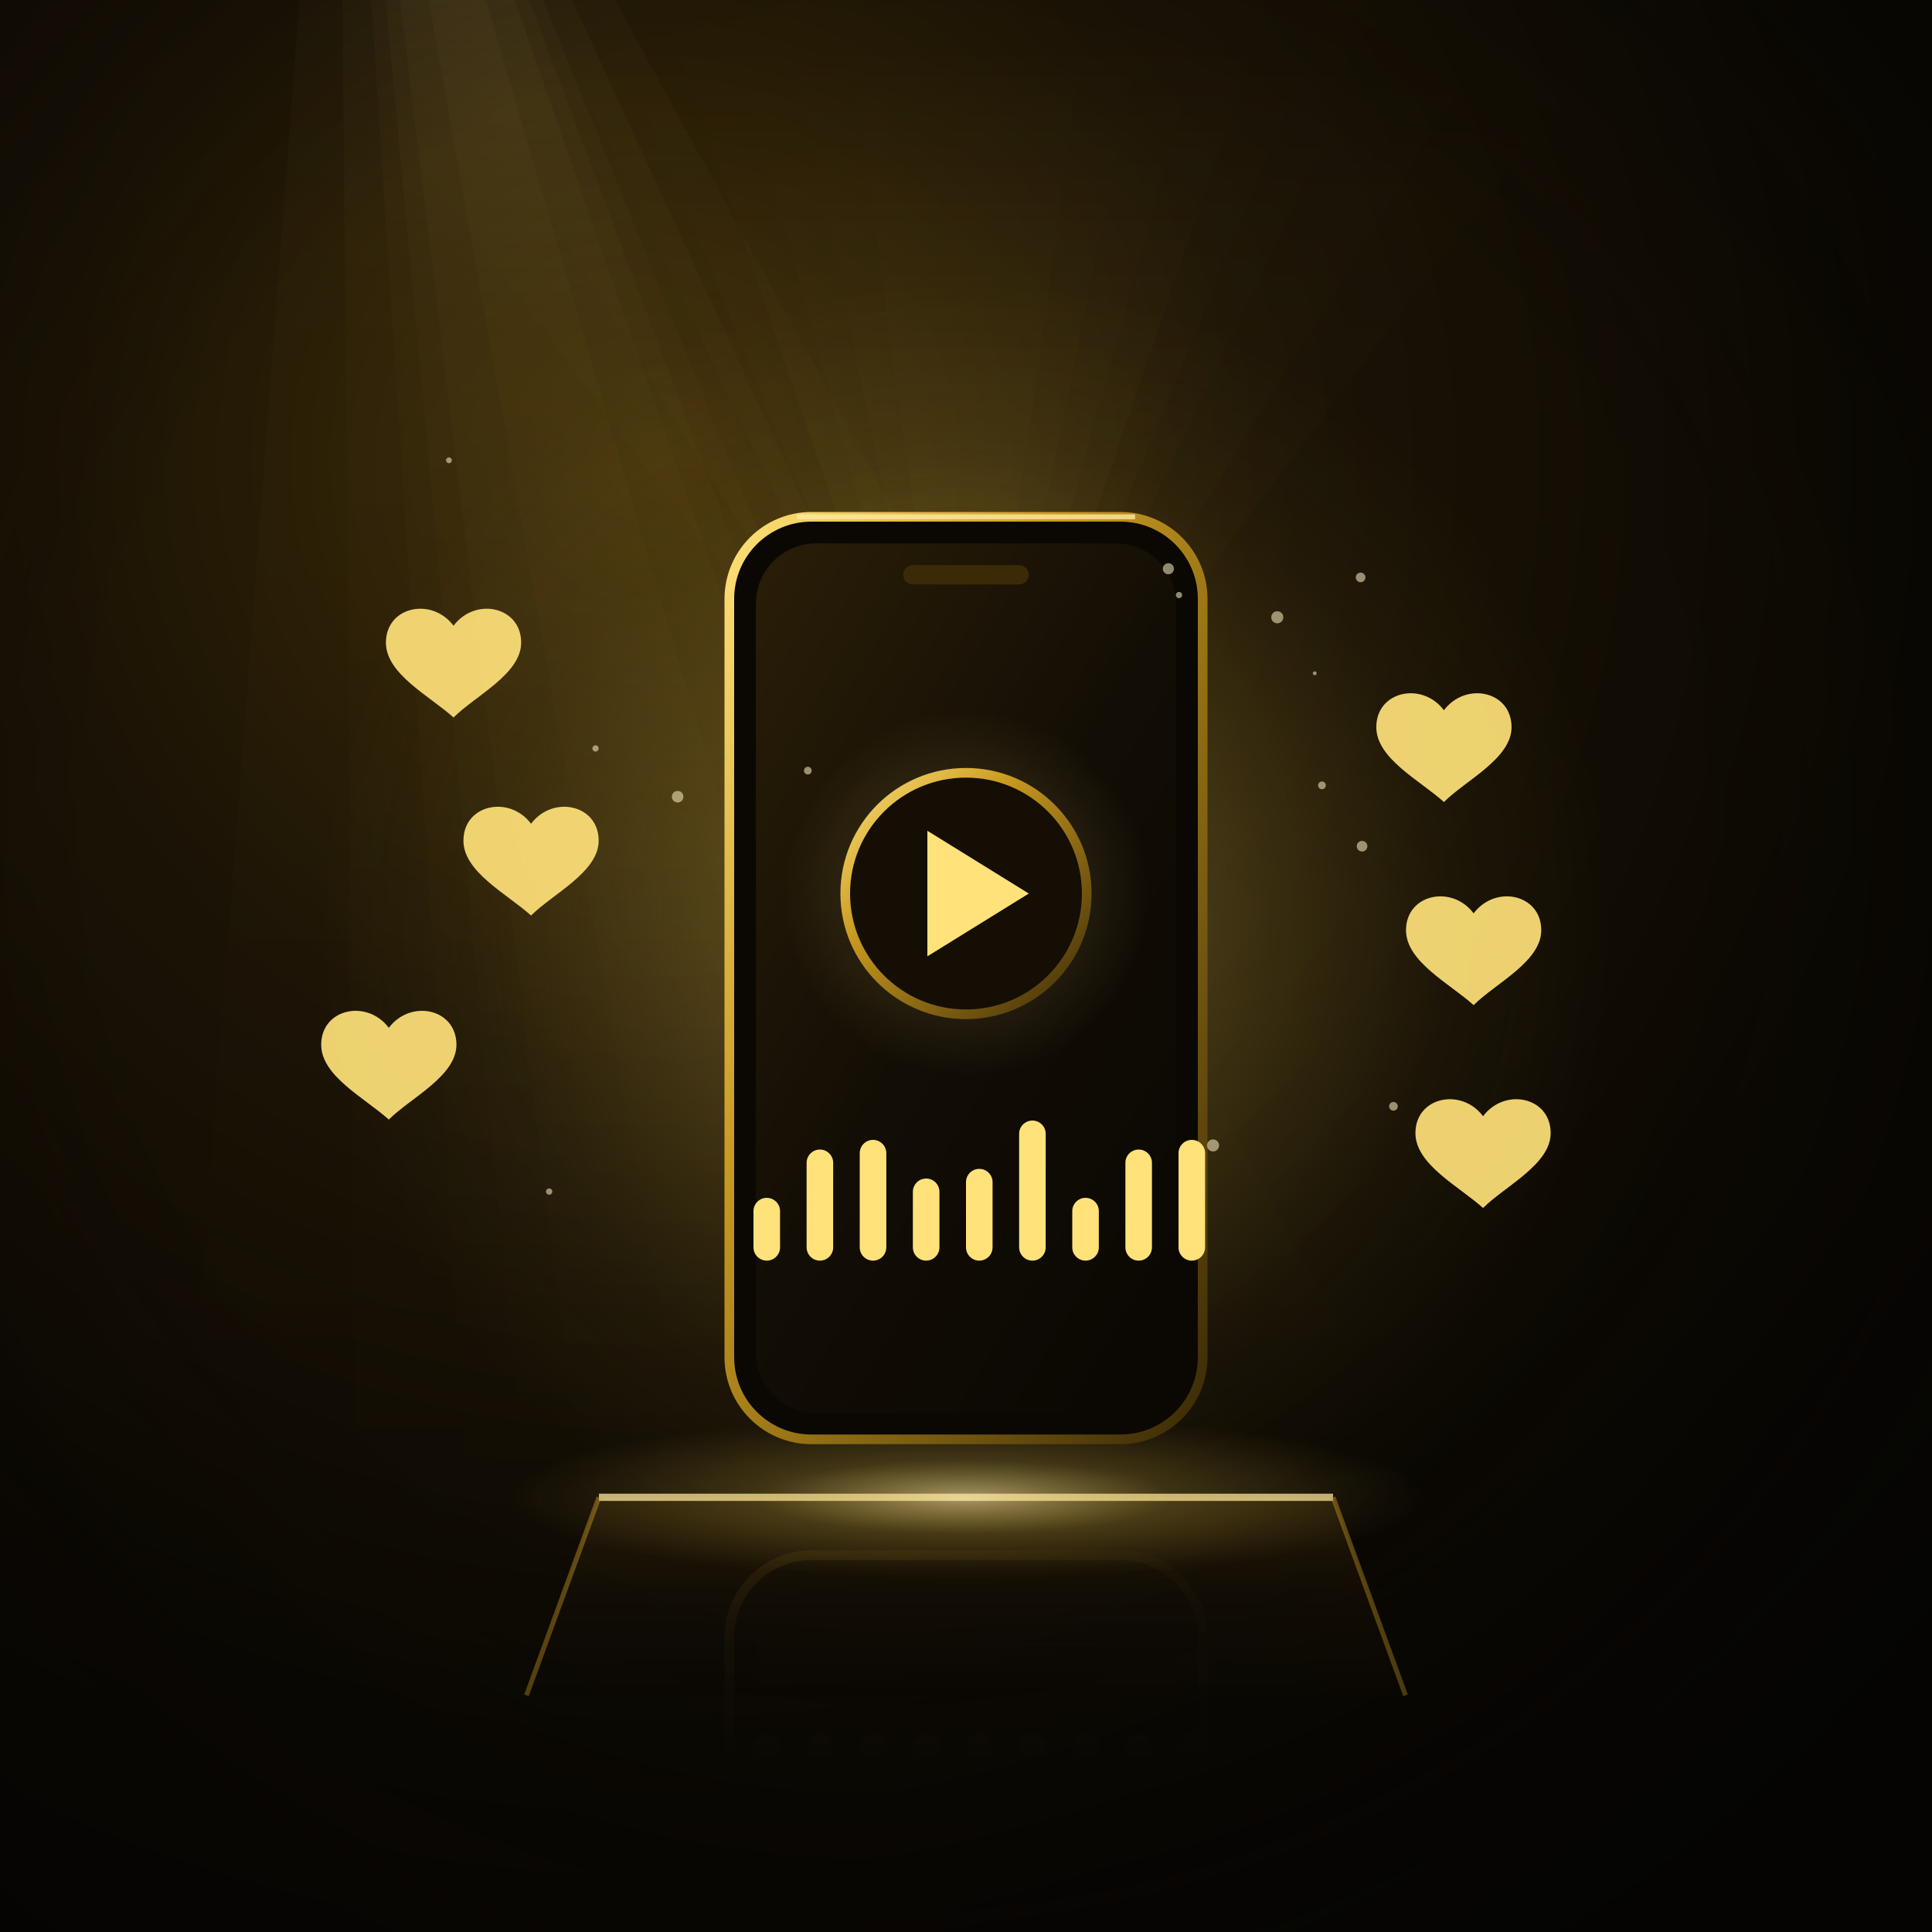
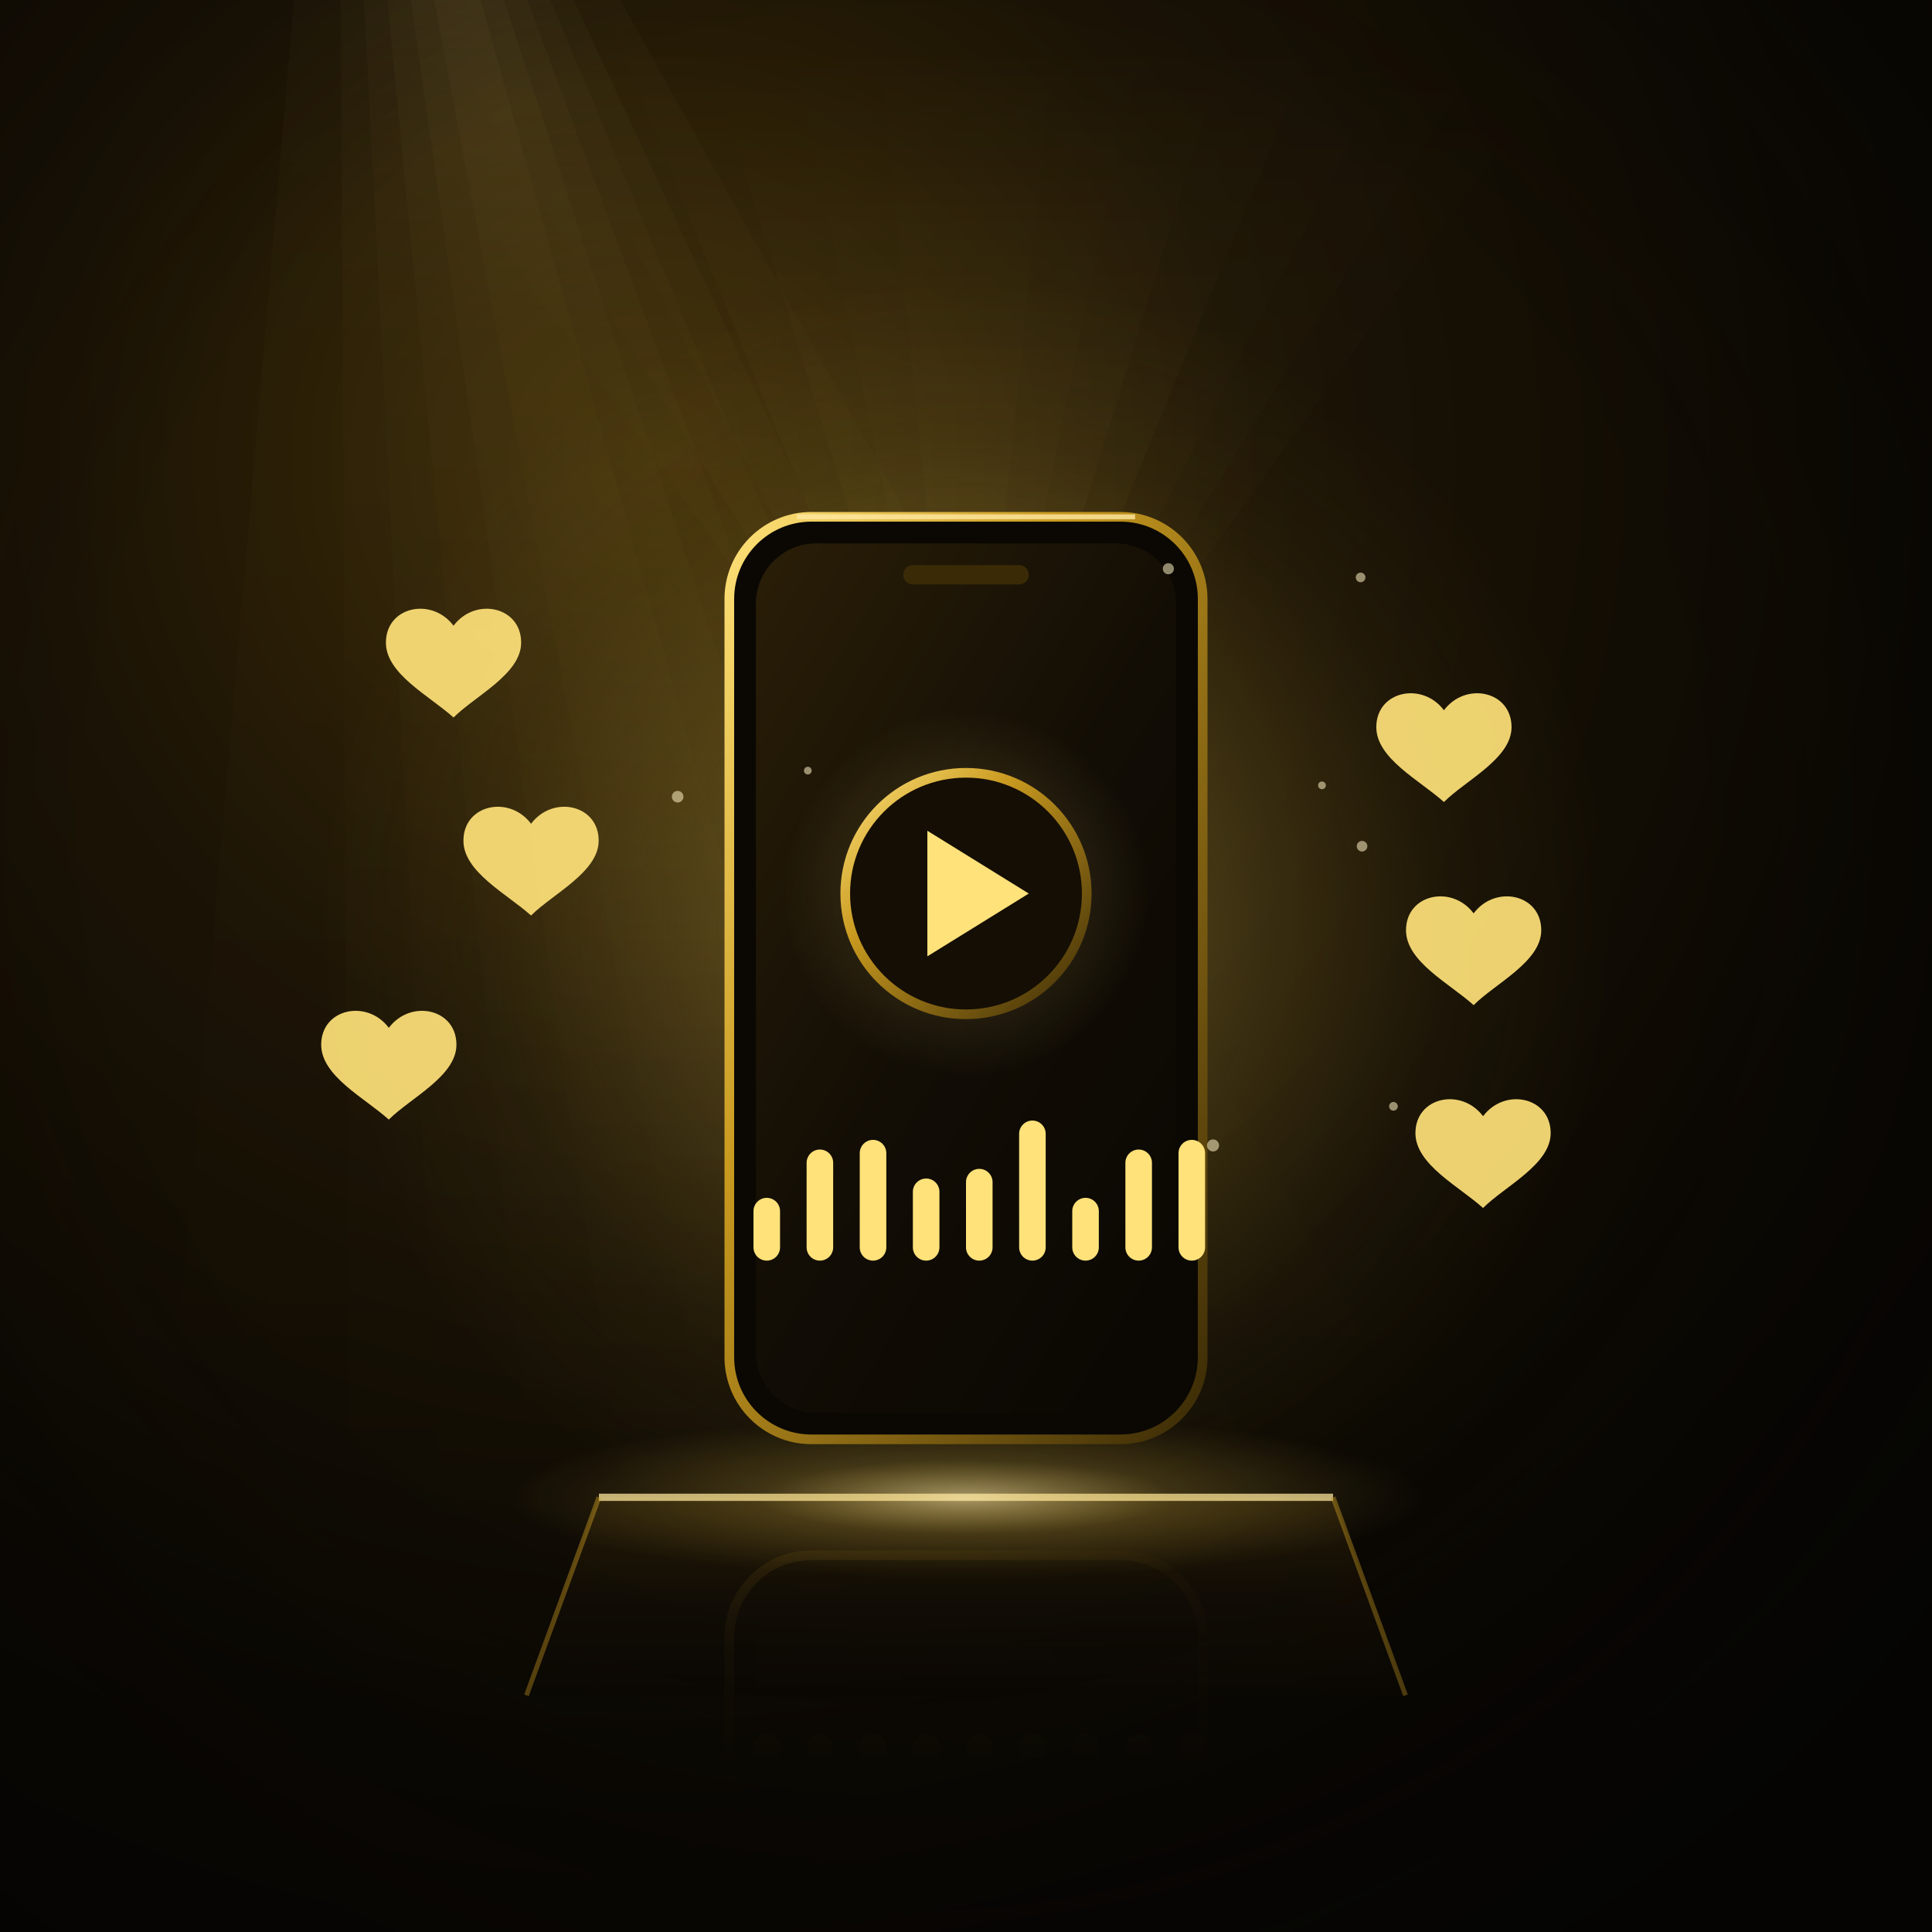
<svg xmlns="http://www.w3.org/2000/svg" viewBox="0 0 800 800" width="800" height="800" aria-hidden="true">
  <defs>
    <radialGradient id="sky" cx=".34" cy=".24" r=".92">
      <stop offset="0" stop-color="#3a2a06" />
      <stop offset=".34" stop-color="#1b1305" />
      <stop offset=".72" stop-color="#0b0803" />
      <stop offset="1" stop-color="#050403" />
    </radialGradient>
    <linearGradient id="beam" x1="0" y1="0" x2="0" y2="1">
      <stop offset="0" stop-color="#fff1c4" stop-opacity=".46" />
      <stop offset=".42" stop-color="#ffd766" stop-opacity=".15" />
      <stop offset="1" stop-color="#ffd766" stop-opacity="0" />
    </linearGradient>
    <linearGradient id="beamUp" x1="0" y1="1" x2="0" y2="0">
      <stop offset="0" stop-color="#fff1c4" stop-opacity=".42" />
      <stop offset=".4" stop-color="#ffd766" stop-opacity=".13" />
      <stop offset="1" stop-color="#ffd766" stop-opacity="0" />
    </linearGradient>
    <radialGradient id="pool">
      <stop offset="0" stop-color="#ffe9a3" stop-opacity=".62" />
      <stop offset=".45" stop-color="#e9c552" stop-opacity=".2" />
      <stop offset="1" stop-color="#d4af37" stop-opacity="0" />
    </radialGradient>
    <radialGradient id="halo">
      <stop offset="0" stop-color="#fff2c8" stop-opacity=".5" />
      <stop offset=".38" stop-color="#e9c552" stop-opacity=".2" />
      <stop offset=".74" stop-color="#d4af37" stop-opacity=".05" />
      <stop offset="1" stop-color="#d4af37" stop-opacity="0" />
    </radialGradient>
    <radialGradient id="soft">
      <stop offset="0" stop-color="#fff3c4" stop-opacity=".8" />
      <stop offset=".5" stop-color="#f5d76e" stop-opacity=".28" />
      <stop offset="1" stop-color="#f5d76e" stop-opacity="0" />
    </radialGradient>
    <linearGradient id="brass" x1="0" y1="0" x2="1" y2="1">
      <stop offset="0" stop-color="#ffe27a" />
      <stop offset=".35" stop-color="#c99a20" />
      <stop offset=".62" stop-color="#8c6a14" />
      <stop offset="1" stop-color="#3a2a06" />
    </linearGradient>
    <radialGradient id="vig" cx=".46" cy=".42" r=".78">
      <stop offset=".52" stop-color="#050403" stop-opacity="0" />
      <stop offset="1" stop-color="#050403" stop-opacity=".7" />
    </radialGradient>
    <linearGradient id="stone" x1="0" y1="0" x2="0" y2="1">
      <stop offset="0" stop-color="#241a06" />
      <stop offset=".5" stop-color="#120d05" />
      <stop offset="1" stop-color="#0b0803" />
    </linearGradient>
    <linearGradient id="screen" x1="0" y1="0" x2=".8" y2="1">
      <stop offset="0" stop-color="#2a1e07" />
      <stop offset=".55" stop-color="#120d05" />
      <stop offset="1" stop-color="#0b0803" />
    </linearGradient>
  </defs>
  <rect width="800" height="800" fill="url(#sky)" />
  <g fill="url(#beam)">
-     <path d="M140 -210L30 620L53.5 620Z" opacity="0" />
-     <path d="M140 -210L53.5 620L76.9 620Z" opacity="0" />
-     <path d="M140 -210L76.9 620L100.4 620Z" opacity="0.1" />
-     <path d="M140 -210L100.4 620L123.8 620Z" opacity="0.1" />
-     <path d="M140 -210L123.8 620L147.3 620Z" opacity="0.1" />
-     <path d="M140 -210L147.3 620L170.8 620Z" opacity="0.2" />
-     <path d="M140 -210L170.8 620L194.2 620Z" opacity="0.2" />
-     <path d="M140 -210L194.2 620L217.7 620Z" opacity="0.3" />
-     <path d="M140 -210L217.7 620L241.2 620Z" opacity="0.4" />
-     <path d="M140 -210L241.2 620L264.6 620Z" opacity="0.5" />
-     <path d="M140 -210L264.6 620L288.1 620Z" opacity="0.5" />
-     <path d="M140 -210L288.1 620L311.5 620Z" opacity="0.6" />
-     <path d="M140 -210L311.5 620L335 620Z" opacity="0.6" />
-     <path d="M140 -210L335 620L358.5 620Z" opacity="0.6" />
-     <path d="M140 -210L358.5 620L381.9 620Z" opacity="0.6" />
-     <path d="M140 -210L381.9 620L405.4 620Z" opacity="0.5" />
-     <path d="M140 -210L405.4 620L428.8 620Z" opacity="0.5" />
-     <path d="M140 -210L428.8 620L452.3 620Z" opacity="0.4" />
-     <path d="M140 -210L452.3 620L475.8 620Z" opacity="0.3" />
-     <path d="M140 -210L475.8 620L499.2 620Z" opacity="0.2" />
-     <path d="M140 -210L499.2 620L522.7 620Z" opacity="0.2" />
-     <path d="M140 -210L522.7 620L546.2 620Z" opacity="0.1" />
-     <path d="M140 -210L546.2 620L569.6 620Z" opacity="0.1" />
-     <path d="M140 -210L569.6 620L593.1 620Z" opacity="0.1" />
-     <path d="M140 -210L593.1 620L616.5 620Z" opacity="0" />
-     <path d="M140 -210L616.5 620L640 620Z" opacity="0" />
+     <path d="M140 -210L30 620L68.1 620Z" opacity="0" />
+     <path d="M140 -210L68.1 620L106.3 620Z" opacity="0.1" />
+     <path d="M140 -210L106.3 620L144.4 620Z" opacity="0.1" />
+     <path d="M140 -210L144.4 620L182.5 620Z" opacity="0.2" />
+     <path d="M140 -210L182.5 620L220.6 620Z" opacity="0.3" />
+     <path d="M140 -210L220.6 620L258.8 620Z" opacity="0.4" />
+     <path d="M140 -210L258.8 620L296.9 620Z" opacity="0.5" />
+     <path d="M140 -210L296.9 620L335 620Z" opacity="0.6" />
+     <path d="M140 -210L335 620L373.1 620Z" opacity="0.6" />
+     <path d="M140 -210L373.1 620L411.3 620Z" opacity="0.5" />
+     <path d="M140 -210L411.3 620L449.4 620Z" opacity="0.4" />
+     <path d="M140 -210L449.4 620L487.5 620Z" opacity="0.3" />
+     <path d="M140 -210L487.5 620L525.6 620Z" opacity="0.2" />
+     <path d="M140 -210L525.6 620L563.8 620Z" opacity="0.1" />
+     <path d="M140 -210L563.8 620L601.9 620Z" opacity="0.1" />
+     <path d="M140 -210L601.9 620L640 620Z" opacity="0" />
  </g>
  <g fill="url(#beamUp)">
-     <path d="M400 370L114 20L137.8 20Z" opacity="0" />
-     <path d="M400 370L137.8 20L161.7 20Z" opacity="0.1" />
-     <path d="M400 370L161.7 20L185.5 20Z" opacity="0.1" />
-     <path d="M400 370L185.5 20L209.3 20Z" opacity="0.2" />
-     <path d="M400 370L209.3 20L233.2 20Z" opacity="0.2" />
-     <path d="M400 370L233.2 20L257 20Z" opacity="0.3" />
-     <path d="M400 370L257 20L280.8 20Z" opacity="0.4" />
-     <path d="M400 370L280.8 20L304.7 20Z" opacity="0.6" />
-     <path d="M400 370L304.7 20L328.5 20Z" opacity="0.7" />
-     <path d="M400 370L328.5 20L352.3 20Z" opacity="0.8" />
-     <path d="M400 370L352.3 20L376.2 20Z" opacity="0.9" />
-     <path d="M400 370L376.2 20L400 20Z" opacity="0.9" />
-     <path d="M400 370L400 20L423.8 20Z" opacity="0.9" />
-     <path d="M400 370L423.8 20L447.7 20Z" opacity="0.9" />
-     <path d="M400 370L447.7 20L471.5 20Z" opacity="0.8" />
-     <path d="M400 370L471.5 20L495.3 20Z" opacity="0.7" />
-     <path d="M400 370L495.3 20L519.2 20Z" opacity="0.6" />
-     <path d="M400 370L519.2 20L543 20Z" opacity="0.4" />
-     <path d="M400 370L543 20L566.8 20Z" opacity="0.3" />
-     <path d="M400 370L566.8 20L590.7 20Z" opacity="0.2" />
-     <path d="M400 370L590.7 20L614.5 20Z" opacity="0.2" />
-     <path d="M400 370L614.5 20L638.3 20Z" opacity="0.1" />
-     <path d="M400 370L638.3 20L662.2 20Z" opacity="0.1" />
-     <path d="M400 370L662.2 20L686 20Z" opacity="0" />
+     <path d="M400 370L114 20L149.8 20Z" opacity="0" />
+     <path d="M400 370L149.8 20L185.5 20Z" opacity="0.1" />
+     <path d="M400 370L185.5 20L221.3 20Z" opacity="0.2" />
+     <path d="M400 370L221.3 20L257 20Z" opacity="0.3" />
+     <path d="M400 370L257 20L292.8 20Z" opacity="0.5" />
+     <path d="M400 370L292.8 20L328.5 20Z" opacity="0.7" />
+     <path d="M400 370L328.5 20L364.3 20Z" opacity="0.8" />
+     <path d="M400 370L364.3 20L400 20Z" opacity="0.9" />
+     <path d="M400 370L400 20L435.8 20Z" opacity="0.9" />
+     <path d="M400 370L435.8 20L471.5 20Z" opacity="0.8" />
+     <path d="M400 370L471.5 20L507.3 20Z" opacity="0.7" />
+     <path d="M400 370L507.3 20L543 20Z" opacity="0.5" />
+     <path d="M400 370L543 20L578.8 20Z" opacity="0.3" />
+     <path d="M400 370L578.8 20L614.5 20Z" opacity="0.2" />
+     <path d="M400 370L614.5 20L650.3 20Z" opacity="0.1" />
+     <path d="M400 370L650.3 20L686 20Z" opacity="0" />
  </g>
  <g transform="translate(400 384)">
    <circle class="glow" r="268" fill="url(#halo)" />
  </g>
  <g fill="#ffe27a" opacity=".92">
    <g transform="translate(187.8 259.1)">
      <path class="rise" d="M0 0c-9-12-28-8-28 7 0 13 18 22 28 31 9-9 28-18 28-31 0-15-19-19-28-7Z" fill="#ffe27a" />
    </g>
    <g transform="translate(597.9 294.1)">
      <path class="rise" d="M0 0c-9-12-28-8-28 7 0 13 18 22 28 31 9-9 28-18 28-31 0-15-19-19-28-7Z" fill="#ffe27a" />
    </g>
    <g transform="translate(219.9 341.1)">
      <path class="rise" d="M0 0c-9-12-28-8-28 7 0 13 18 22 28 31 9-9 28-18 28-31 0-15-19-19-28-7Z" fill="#ffe27a" />
    </g>
    <g transform="translate(610.2 378.2)">
      <path class="rise" d="M0 0c-9-12-28-8-28 7 0 13 18 22 28 31 9-9 28-18 28-31 0-15-19-19-28-7Z" fill="#ffe27a" />
    </g>
    <g transform="translate(161 425.6)">
      <path class="rise" d="M0 0c-9-12-28-8-28 7 0 13 18 22 28 31 9-9 28-18 28-31 0-15-19-19-28-7Z" fill="#ffe27a" />
    </g>
    <g transform="translate(614.1 462.2)">
      <path class="rise" d="M0 0c-9-12-28-8-28 7 0 13 18 22 28 31 9-9 28-18 28-31 0-15-19-19-28-7Z" fill="#ffe27a" />
    </g>
  </g>
  <path d="M248 620h304l30 82H218Z" fill="url(#stone)" />
  <path d="M248 620h304" stroke="#ffe9a3" stroke-width="3" opacity=".75" />
  <path d="M248 620L218 702M552 620L582 702" stroke="#c99a20" stroke-width="2" opacity=".45" />
  <ellipse cx="400" cy="620" rx="190" ry="34" fill="url(#pool)" />
  <defs>
    <linearGradient id="gmr1" x1="0" y1="620" x2="0" y2="730" gradientUnits="userSpaceOnUse">
      <stop offset="0" stop-color="#fff" stop-opacity=".9" />
      <stop offset=".55" stop-color="#fff" stop-opacity=".22" />
      <stop offset="1" stop-color="#fff" stop-opacity="0" />
    </linearGradient>
    <mask id="mr1" maskUnits="userSpaceOnUse" x="0" y="620" width="800" height="110">
      <rect x="0" y="620" width="800" height="110" fill="url(#gmr1)" />
    </mask>
  </defs>
  <g mask="url(#mr1)" opacity="0.2">
    <g transform="translate(0 1240) scale(1 -1)">
      <rect x="302" y="214" width="196" height="382" rx="34" fill="#0b0803" stroke="url(#brass)" stroke-width="4" />
      <path d="M330 214h140" stroke="#ffe9a3" stroke-width="2" opacity=".8" />
      <rect x="313" y="225" width="174" height="360" rx="25" fill="url(#screen)" />
      <rect x="374" y="234" width="52" height="8" rx="4" fill="#3a2a06" />
      <circle cx="400" cy="370" r="76" fill="url(#soft)" opacity=".4" />
      <g class="play">
        <circle cx="400" cy="370" r="50" fill="#150e04" stroke="url(#brass)" stroke-width="4" />
        <path d="M384 344l42 26-42 26Z" fill="#ffe27a" />
      </g>
      <rect class="bar" x="312" y="496" width="11" height="26" rx="5.5" fill="#ffe27a" />
      <rect class="bar" x="334" y="476" width="11" height="46" rx="5.5" fill="#ffe27a" />
      <rect class="bar" x="356" y="472" width="11" height="50" rx="5.5" fill="#ffe27a" />
      <rect class="bar" x="378" y="488" width="11" height="34" rx="5.5" fill="#ffe27a" />
      <rect class="bar" x="400" y="484" width="11" height="38" rx="5.5" fill="#ffe27a" />
      <rect class="bar" x="422" y="464" width="11" height="58" rx="5.5" fill="#ffe27a" />
      <rect class="bar" x="444" y="496" width="11" height="26" rx="5.5" fill="#ffe27a" />
      <rect class="bar" x="466" y="476" width="11" height="46" rx="5.5" fill="#ffe27a" />
      <rect class="bar" x="488" y="472" width="11" height="50" rx="5.5" fill="#ffe27a" />
    </g>
  </g>
  <g>
    <rect x="302" y="214" width="196" height="382" rx="34" fill="#0b0803" stroke="url(#brass)" stroke-width="4" />
    <path d="M330 214h140" stroke="#ffe9a3" stroke-width="2" opacity=".8" />
    <rect x="313" y="225" width="174" height="360" rx="25" fill="url(#screen)" />
    <rect x="374" y="234" width="52" height="8" rx="4" fill="#3a2a06" />
    <circle cx="400" cy="370" r="76" fill="url(#soft)" opacity=".4" />
    <g class="play">
      <circle cx="400" cy="370" r="50" fill="#150e04" stroke="url(#brass)" stroke-width="4" />
      <path d="M384 344l42 26-42 26Z" fill="#ffe27a" />
    </g>
    <rect class="bar" x="312" y="496" width="11" height="26" rx="5.5" fill="#ffe27a" />
    <rect class="bar" x="334" y="476" width="11" height="46" rx="5.5" fill="#ffe27a" />
    <rect class="bar" x="356" y="472" width="11" height="50" rx="5.5" fill="#ffe27a" />
    <rect class="bar" x="378" y="488" width="11" height="34" rx="5.5" fill="#ffe27a" />
    <rect class="bar" x="400" y="484" width="11" height="38" rx="5.5" fill="#ffe27a" />
    <rect class="bar" x="422" y="464" width="11" height="58" rx="5.5" fill="#ffe27a" />
    <rect class="bar" x="444" y="496" width="11" height="26" rx="5.5" fill="#ffe27a" />
    <rect class="bar" x="466" y="476" width="11" height="46" rx="5.5" fill="#ffe27a" />
    <rect class="bar" x="488" y="472" width="11" height="50" rx="5.5" fill="#ffe27a" />
  </g>
  <g fill="#fff3c4" opacity=".55">
    <circle class="mote" cx="483.8" cy="235.5" r="2.3" />
    <circle class="mote" cx="502.3" cy="474.3" r="2.5" />
    <circle class="mote" cx="547.4" cy="325.2" r="1.6" />
    <circle class="mote" cx="577" cy="458.1" r="1.8" />
    <circle class="mote" cx="563.4" cy="239.1" r="2" />
    <circle class="mote" cx="564" cy="350.4" r="2.2" />
    <circle class="mote" cx="280.6" cy="329.9" r="2.4" />
    <circle class="mote" cx="334.5" cy="319.1" r="1.6" />
-     <circle class="mote" cx="185.9" cy="190.6" r="1.2" />
-     <circle class="mote" cx="227.4" cy="493.4" r="1.3" />
-     <circle class="mote" cx="528.9" cy="255.6" r="2.5" />
-     <circle class="mote" cx="488.2" cy="246.4" r="1.3" />
-     <circle class="mote" cx="246.6" cy="309.9" r="1.3" />
-     <circle class="mote" cx="544.4" cy="278.8" r="0.8" />
  </g>
  <rect width="800" height="800" fill="url(#vig)" />
</svg>
